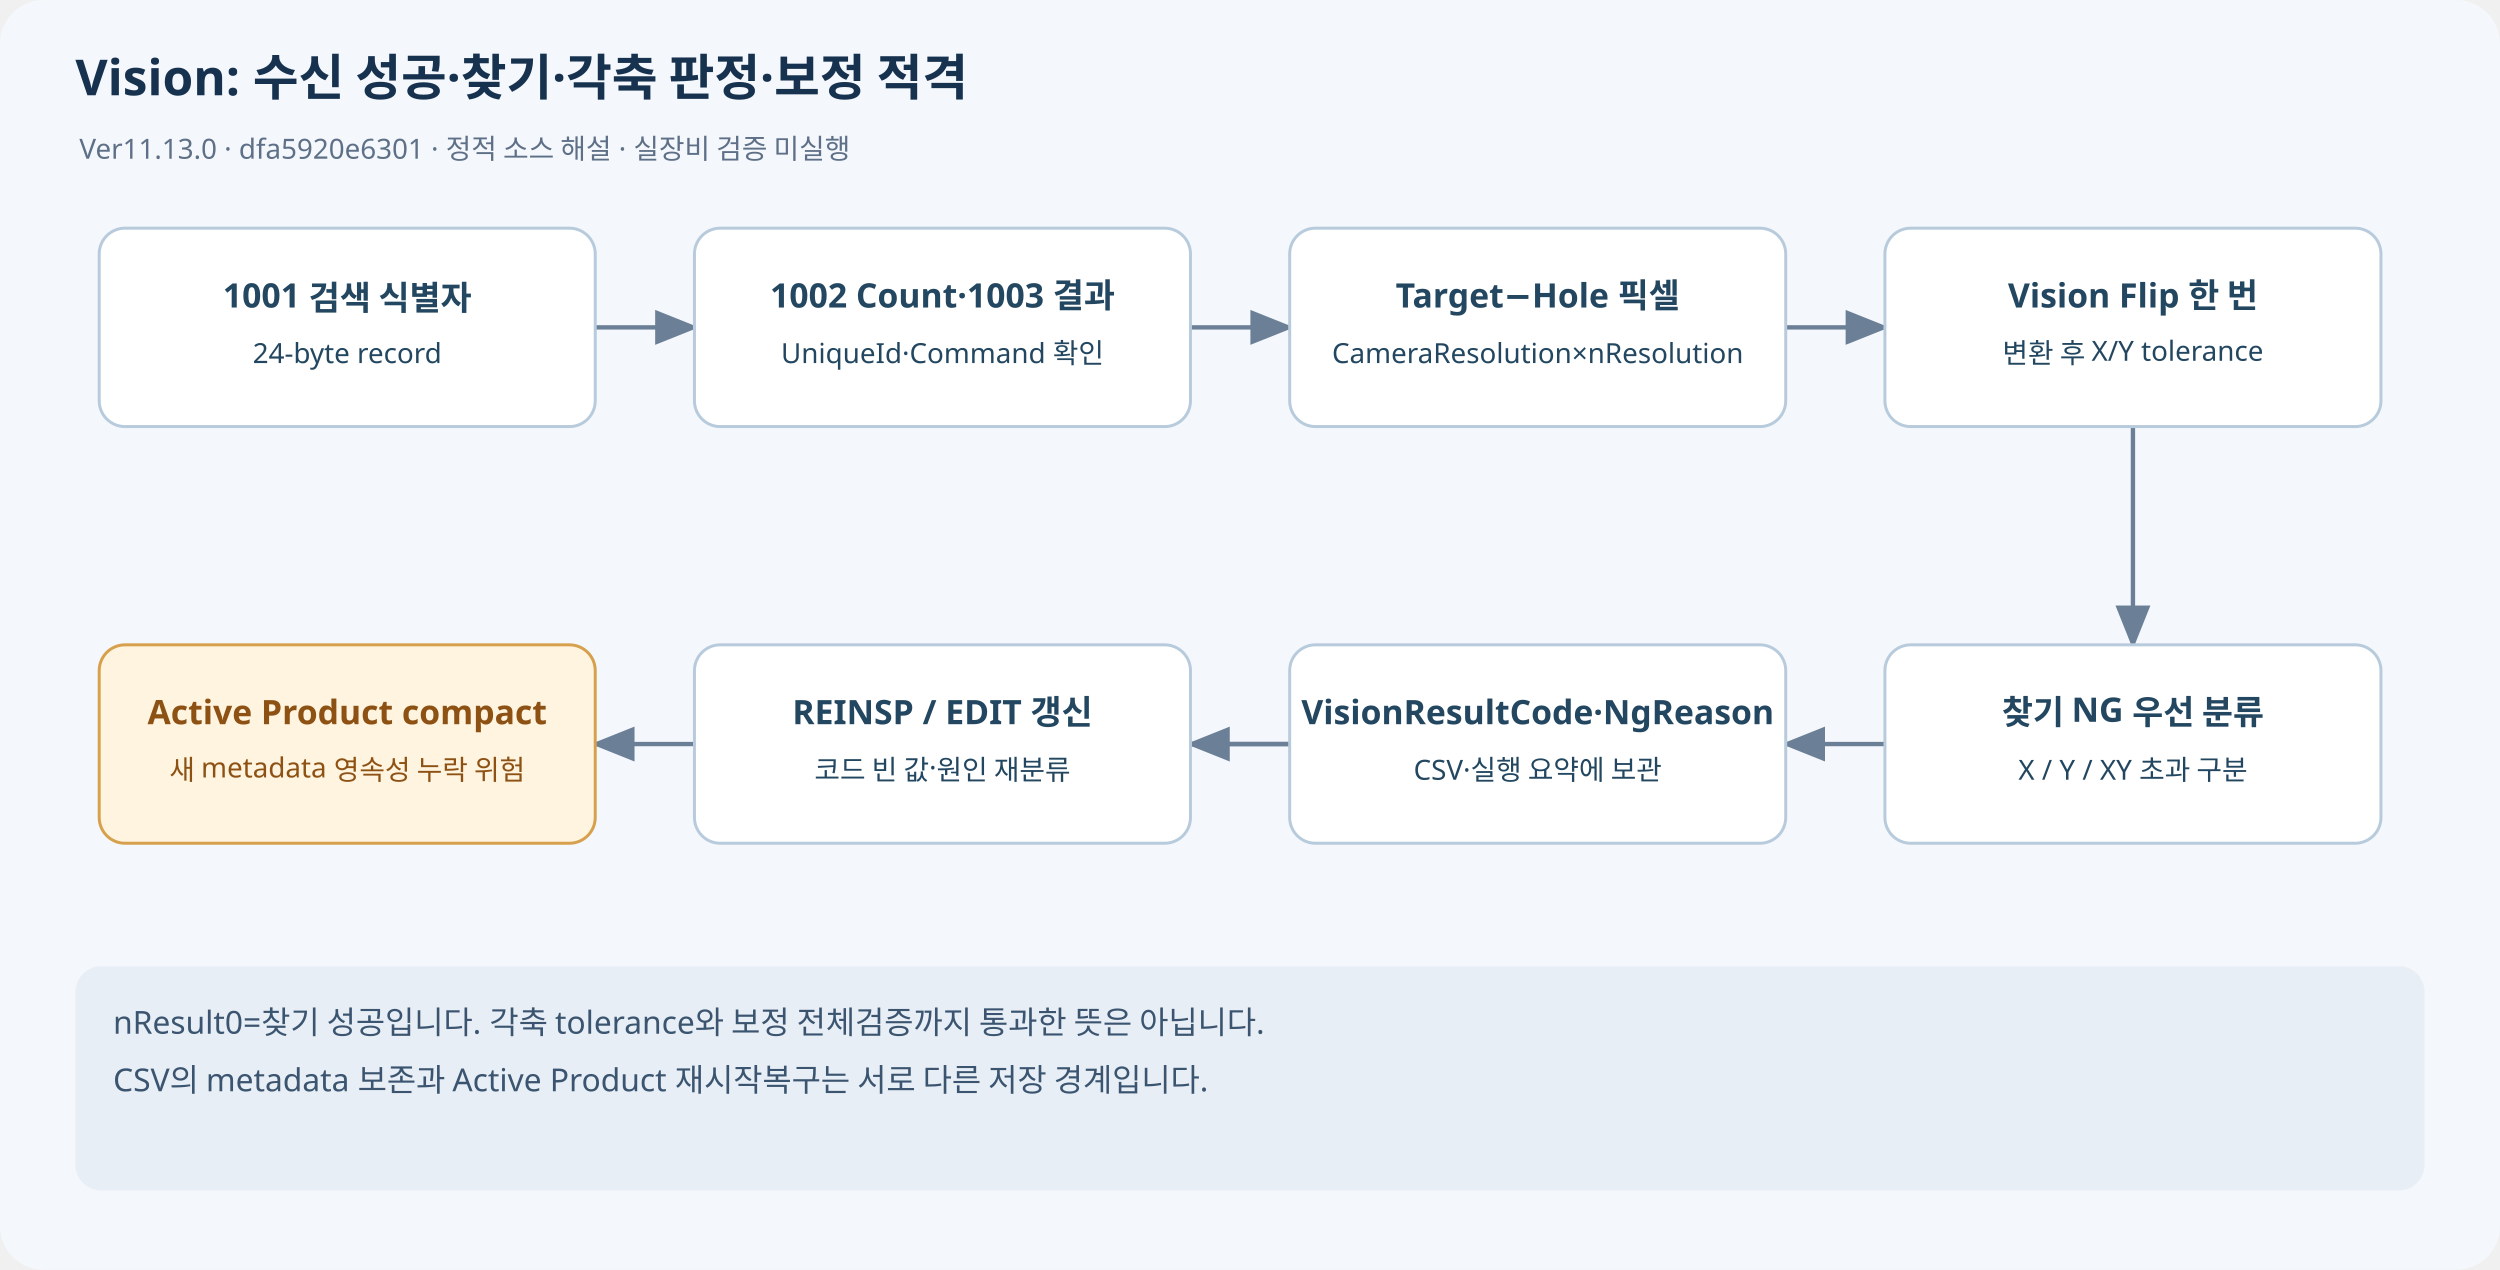
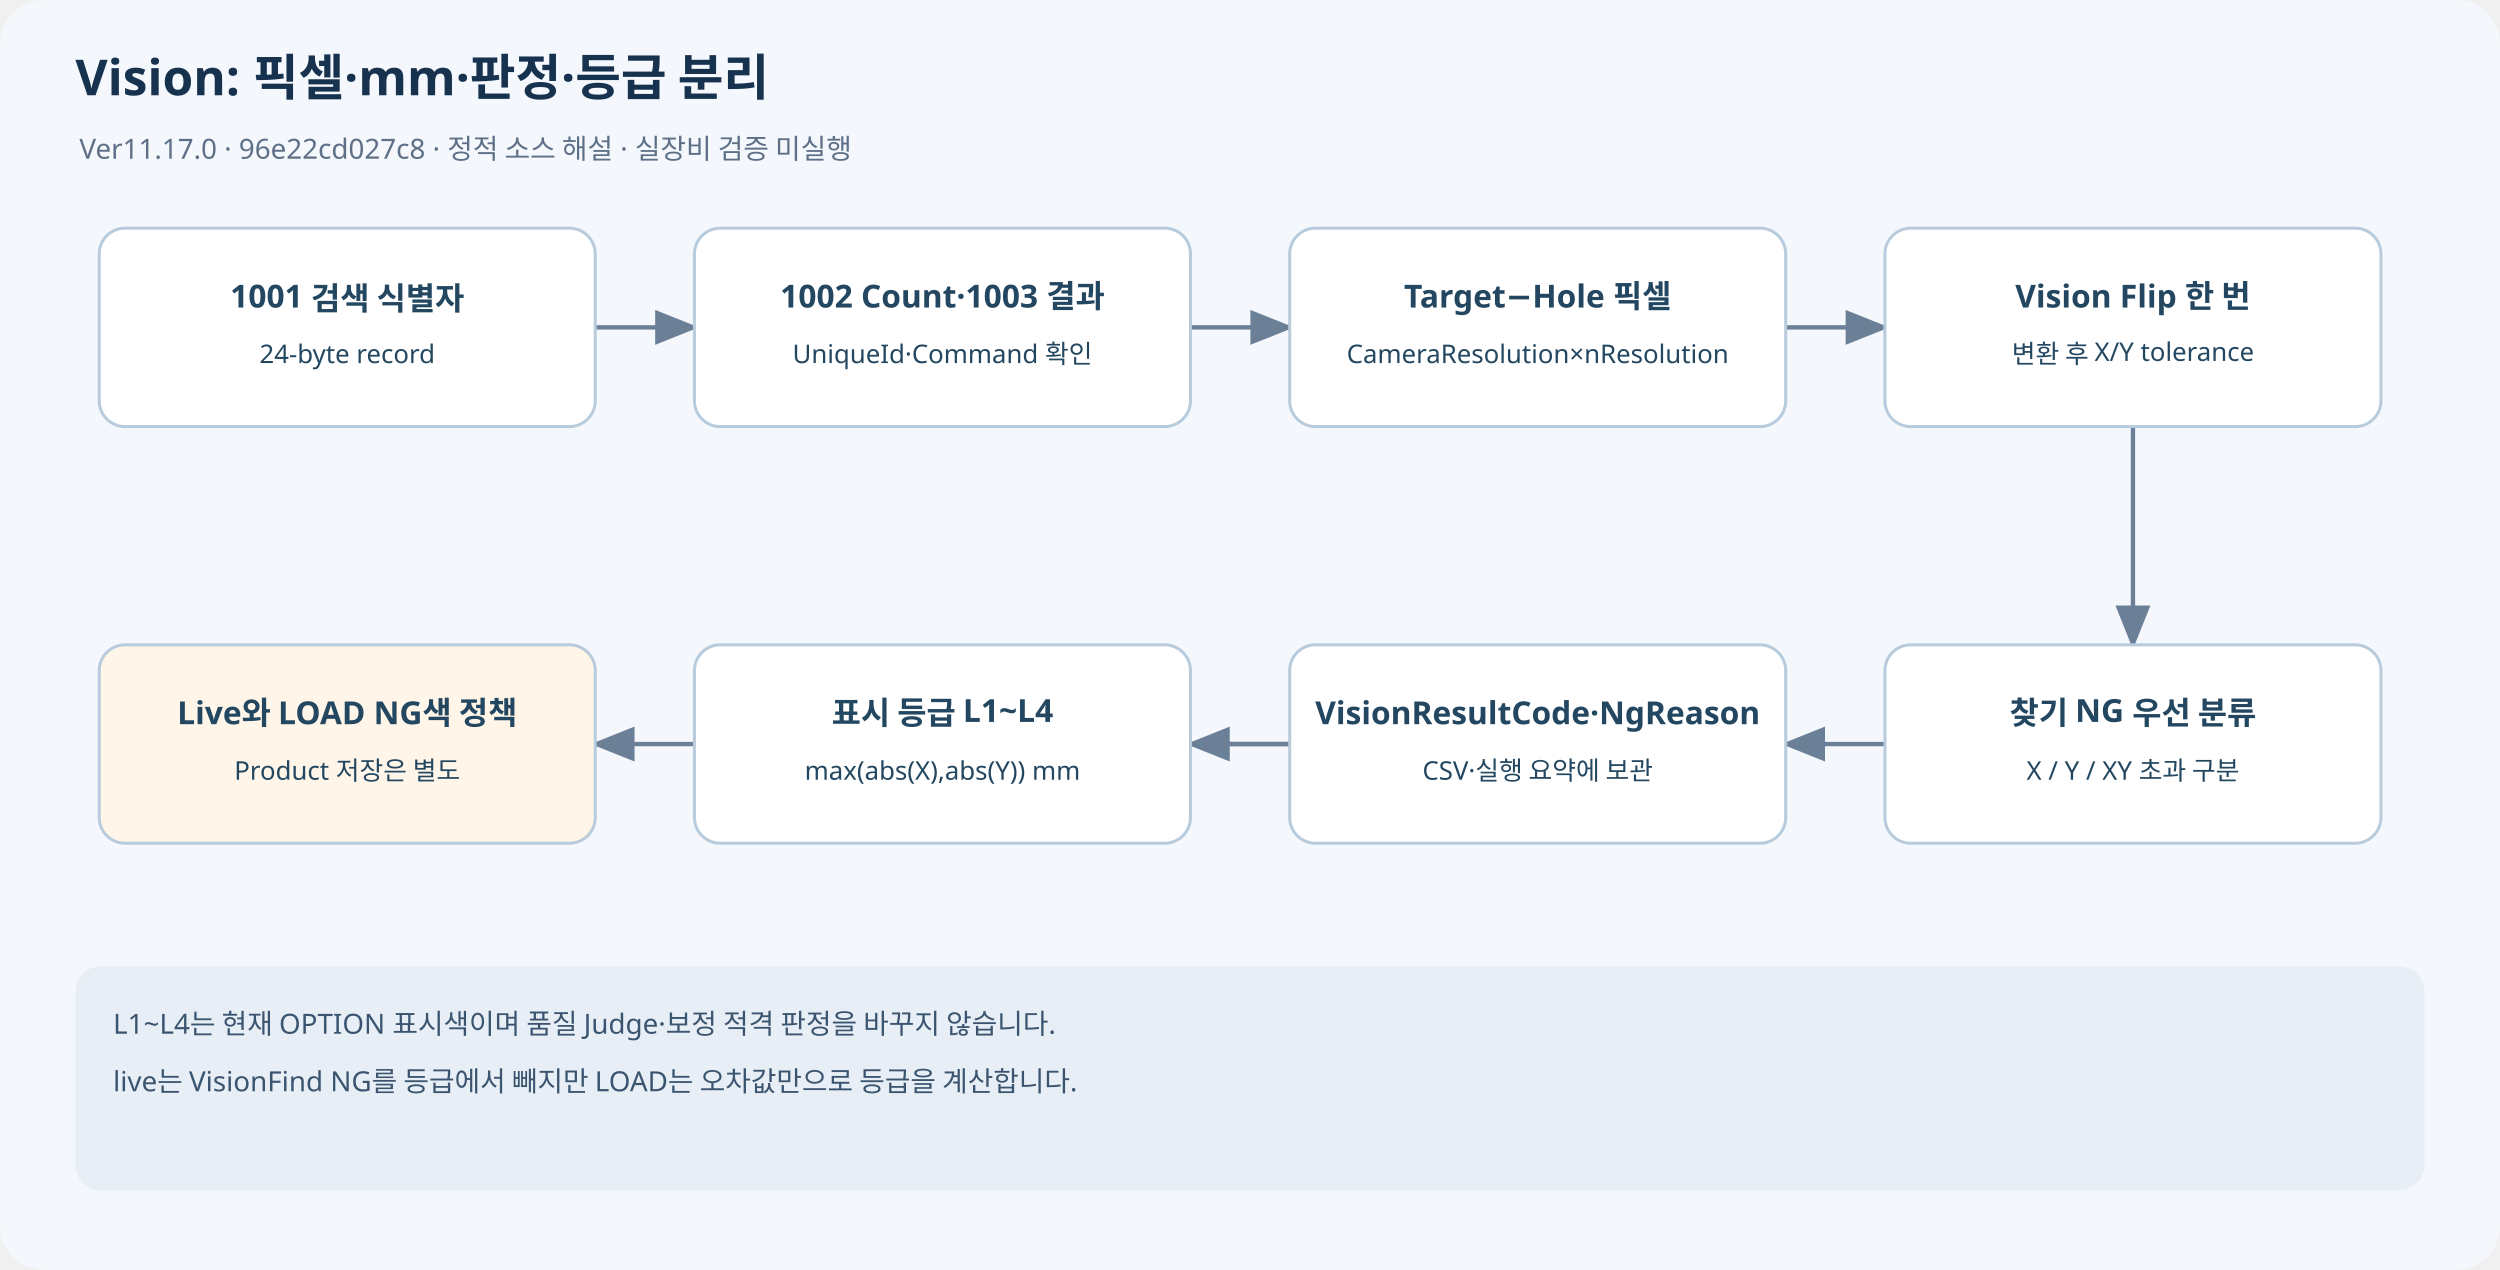
<svg xmlns="http://www.w3.org/2000/svg" viewBox="0 0 1260 640" role="img" aria-labelledby="title desc">
  <defs>
    <marker id="arrow" markerWidth="10" markerHeight="8" refX="9" refY="4" orient="auto">
      <path d="M0 0L10 4L0 8Z" fill="#6b7f97" />
    </marker>
  </defs>
  <rect width="1260" height="640" rx="22" fill="#f4f7fb" />
-   <text x="38" y="48" font-family="Malgun Gothic, sans-serif" font-size="25" font-weight="700" fill="#16324f">Vision: 수신 성공·찾기·각축 판정·보정 적격</text>
-   <text x="40" y="80" font-family="Malgun Gothic, sans-serif" font-size="14" fill="#5e7087">Ver11.13.0 · dfa5920e6301 · 정적 소스 해설 · 실장비 검증 미실행</text>
-   <path d="M300 165L350 165" fill="none" stroke="#6b7f97" stroke-width="2.2" marker-end="url(#arrow)" />
-   <path d="M600 165L650 165" fill="none" stroke="#6b7f97" stroke-width="2.2" marker-end="url(#arrow)" />
-   <path d="M900 165L950 165" fill="none" stroke="#6b7f97" stroke-width="2.2" marker-end="url(#arrow)" />
-   <path d="M1075 215V270H1075V325" fill="none" stroke="#6b7f97" stroke-width="2.2" marker-end="url(#arrow)" />
-   <path d="M950 375L900 375" fill="none" stroke="#6b7f97" stroke-width="2.2" marker-end="url(#arrow)" />
-   <path d="M650 375L600 375" fill="none" stroke="#6b7f97" stroke-width="2.2" marker-end="url(#arrow)" />
-   <path d="M650 375L300 375" fill="none" stroke="#6b7f97" stroke-width="2.2" marker-end="url(#arrow)" />
+   <text x="38" y="48" font-family="Malgun Gothic,sans-serif" font-size="25" font-weight="700" fill="#16324f">Vision: 픽셀·mm·판정·등급 분리</text>
+   <text x="40" y="80" font-family="Malgun Gothic,sans-serif" font-size="14" fill="#5e7087">Ver11.17.0 · 96e22cd027c8 · 정적 소스 해설 · 실장비 검증 미실행</text>
+   <path d="M300.0 165.0L350.0 165.0" fill="none" stroke="#6b7f97" stroke-width="2.2" marker-end="url(#arrow)" />
+   <path d="M600.0 165.0L650.0 165.0" fill="none" stroke="#6b7f97" stroke-width="2.2" marker-end="url(#arrow)" />
+   <path d="M900.0 165.0L950.0 165.0" fill="none" stroke="#6b7f97" stroke-width="2.2" marker-end="url(#arrow)" />
+   <path d="M1075.0 215.0V270.0H1075.0V325.0" fill="none" stroke="#6b7f97" stroke-width="2.2" marker-end="url(#arrow)" />
+   <path d="M950.0 375.0L900.0 375.0" fill="none" stroke="#6b7f97" stroke-width="2.2" marker-end="url(#arrow)" />
+   <path d="M650.0 375.0L600.0 375.0" fill="none" stroke="#6b7f97" stroke-width="2.2" marker-end="url(#arrow)" />
+   <path d="M650.0 375.0L300.0 375.0" fill="none" stroke="#6b7f97" stroke-width="2.2" marker-end="url(#arrow)" />
  <rect x="50" y="115" width="250" height="100" rx="13" fill="#ffffff" stroke="#b7cbdc" stroke-width="1.5" />
-   <text x="175" y="155" text-anchor="middle" font-family="Malgun Gothic, sans-serif" font-size="17" font-weight="700" fill="#234760">1001 검색 식별자</text>
-   <text x="175" y="183" text-anchor="middle" font-family="Malgun Gothic, sans-serif" font-size="14" font-weight="400" fill="#234760">24-byte record</text>
+   <text x="175.0" y="155" text-anchor="middle" font-family="Malgun Gothic,sans-serif" font-size="16" font-weight="700" fill="#234760">1001 검색 식별자</text>
+   <text x="175.0" y="183" text-anchor="middle" font-family="Malgun Gothic,sans-serif" font-size="13" font-weight="400" fill="#234760">24-byte record</text>
  <rect x="350" y="115" width="250" height="100" rx="13" fill="#ffffff" stroke="#b7cbdc" stroke-width="1.5" />
-   <text x="475" y="155" text-anchor="middle" font-family="Malgun Gothic, sans-serif" font-size="17" font-weight="700" fill="#234760">1002 Count·1003 결과</text>
-   <text x="475" y="183" text-anchor="middle" font-family="Malgun Gothic, sans-serif" font-size="14" font-weight="400" fill="#234760">UniqueId·Command 확인</text>
+   <text x="475.0" y="155" text-anchor="middle" font-family="Malgun Gothic,sans-serif" font-size="16" font-weight="700" fill="#234760">1002 Count·1003 결과</text>
+   <text x="475.0" y="183" text-anchor="middle" font-family="Malgun Gothic,sans-serif" font-size="13" font-weight="400" fill="#234760">UniqueId·Command 확인</text>
  <rect x="650" y="115" width="250" height="100" rx="13" fill="#ffffff" stroke="#b7cbdc" stroke-width="1.5" />
-   <text x="775" y="155" text-anchor="middle" font-family="Malgun Gothic, sans-serif" font-size="17" font-weight="700" fill="#234760">Target−Hole 픽셀</text>
-   <text x="775" y="183" text-anchor="middle" font-family="Malgun Gothic, sans-serif" font-size="14" font-weight="400" fill="#234760">CameraResolution×nResolution</text>
+   <text x="775.0" y="155" text-anchor="middle" font-family="Malgun Gothic,sans-serif" font-size="16" font-weight="700" fill="#234760">Target−Hole 픽셀</text>
+   <text x="775.0" y="183" text-anchor="middle" font-family="Malgun Gothic,sans-serif" font-size="13" font-weight="400" fill="#234760">CameraResolution×nResolution</text>
  <rect x="950" y="115" width="250" height="100" rx="13" fill="#ffffff" stroke="#b7cbdc" stroke-width="1.5" />
-   <text x="1075" y="155" text-anchor="middle" font-family="Malgun Gothic, sans-serif" font-size="17" font-weight="700" fill="#234760">Vision Flip 한 번</text>
-   <text x="1075" y="183" text-anchor="middle" font-family="Malgun Gothic, sans-serif" font-size="14" font-weight="400" fill="#234760">변환 후 X/Y tolerance</text>
+   <text x="1075.0" y="155" text-anchor="middle" font-family="Malgun Gothic,sans-serif" font-size="16" font-weight="700" fill="#234760">Vision Flip 한 번</text>
+   <text x="1075.0" y="183" text-anchor="middle" font-family="Malgun Gothic,sans-serif" font-size="13" font-weight="400" fill="#234760">변환 후 X/Y tolerance</text>
  <rect x="950" y="325" width="250" height="100" rx="13" fill="#ffffff" stroke="#b7cbdc" stroke-width="1.5" />
-   <text x="1075" y="365" text-anchor="middle" font-family="Malgun Gothic, sans-serif" font-size="17" font-weight="700" fill="#234760">찾기 NG 우선 분류</text>
-   <text x="1075" y="393" text-anchor="middle" font-family="Malgun Gothic, sans-serif" font-size="14" font-weight="400" fill="#234760">X / Y / XY 초과 구분</text>
+   <text x="1075.0" y="365" text-anchor="middle" font-family="Malgun Gothic,sans-serif" font-size="16" font-weight="700" fill="#234760">찾기 NG 우선 분류</text>
+   <text x="1075.0" y="393" text-anchor="middle" font-family="Malgun Gothic,sans-serif" font-size="13" font-weight="400" fill="#234760">X / Y / XY 초과 구분</text>
  <rect x="650" y="325" width="250" height="100" rx="13" fill="#ffffff" stroke="#b7cbdc" stroke-width="1.5" />
-   <text x="775" y="365" text-anchor="middle" font-family="Malgun Gothic, sans-serif" font-size="17" font-weight="700" fill="#234760">VisionResultCode·NgReason</text>
-   <text x="775" y="393" text-anchor="middle" font-family="Malgun Gothic, sans-serif" font-size="14" font-weight="400" fill="#234760">CSV·실행 요약에 보관</text>
+   <text x="775.0" y="365" text-anchor="middle" font-family="Malgun Gothic,sans-serif" font-size="16" font-weight="700" fill="#234760">VisionResultCode·NgReason</text>
+   <text x="775.0" y="393" text-anchor="middle" font-family="Malgun Gothic,sans-serif" font-size="13" font-weight="400" fill="#234760">CSV·실행 요약에 보관</text>
  <rect x="350" y="325" width="250" height="100" rx="13" fill="#ffffff" stroke="#b7cbdc" stroke-width="1.5" />
-   <text x="475" y="365" text-anchor="middle" font-family="Malgun Gothic, sans-serif" font-size="17" font-weight="700" fill="#234760">REINSP / EDIT 갱신</text>
-   <text x="475" y="393" text-anchor="middle" font-family="Malgun Gothic, sans-serif" font-size="14" font-weight="400" fill="#234760">코드 빈 값·원인 재분류</text>
-   <rect x="50" y="325" width="250" height="100" rx="13" fill="#fff4df" stroke="#d6a04c" stroke-width="1.5" />
-   <text x="175" y="365" text-anchor="middle" font-family="Malgun Gothic, sans-serif" font-size="17" font-weight="700" fill="#8d5114">Active Product compact</text>
-   <text x="175" y="393" text-anchor="middle" font-family="Malgun Gothic, sans-serif" font-size="14" font-weight="400" fill="#8d5114">새 metadata 영속성 누락 위험</text>
+   <text x="475.0" y="365" text-anchor="middle" font-family="Malgun Gothic,sans-serif" font-size="16" font-weight="700" fill="#234760">표시 등급 L1~L4</text>
+   <text x="475.0" y="393" text-anchor="middle" font-family="Malgun Gothic,sans-serif" font-size="13" font-weight="400" fill="#234760">max(abs(X),abs(Y)) mm</text>
+   <rect x="50" y="325" width="250" height="100" rx="13" fill="#fff5e8" stroke="#b7cbdc" stroke-width="1.5" />
+   <text x="175.0" y="365" text-anchor="middle" font-family="Malgun Gothic,sans-serif" font-size="16" font-weight="700" fill="#234760">Live와 LOAD NG색 정책</text>
+   <text x="175.0" y="393" text-anchor="middle" font-family="Malgun Gothic,sans-serif" font-size="13" font-weight="400" fill="#234760">Product 저장은 별도</text>
  <rect x="38" y="487" width="1184" height="113" rx="13" fill="#e8eef5" />
-   <text x="57" y="521" font-family="Malgun Gothic, sans-serif" font-size="16" fill="#3b5570">nResult0=찾기 성공입니다. 각축 tolerance와 보정 전체검증까지 통과한 뜻은 아닙니다.</text>
-   <text x="57" y="550" font-family="Malgun Gothic, sans-serif" font-size="16" fill="#3b5570">CSV의 metadata 보존과 Active Product 재시작복구는 서로 다른 저장 경계입니다.</text>
+   <text x="57" y="521" font-family="Malgun Gothic,sans-serif" font-size="14" fill="#3b5570">L1~L4는 현재 OPTION 표시색이며 품질 Judge·보정 적격 판정을 바꾸지 않습니다.</text>
+   <text x="57" y="550" font-family="Malgun Gothic,sans-serif" font-size="14" fill="#3b5570">live는 VisionFind NG를 등급에서 빼지만 LOAD는 오차값만으로 등급을 계산합니다.</text>
</svg>
